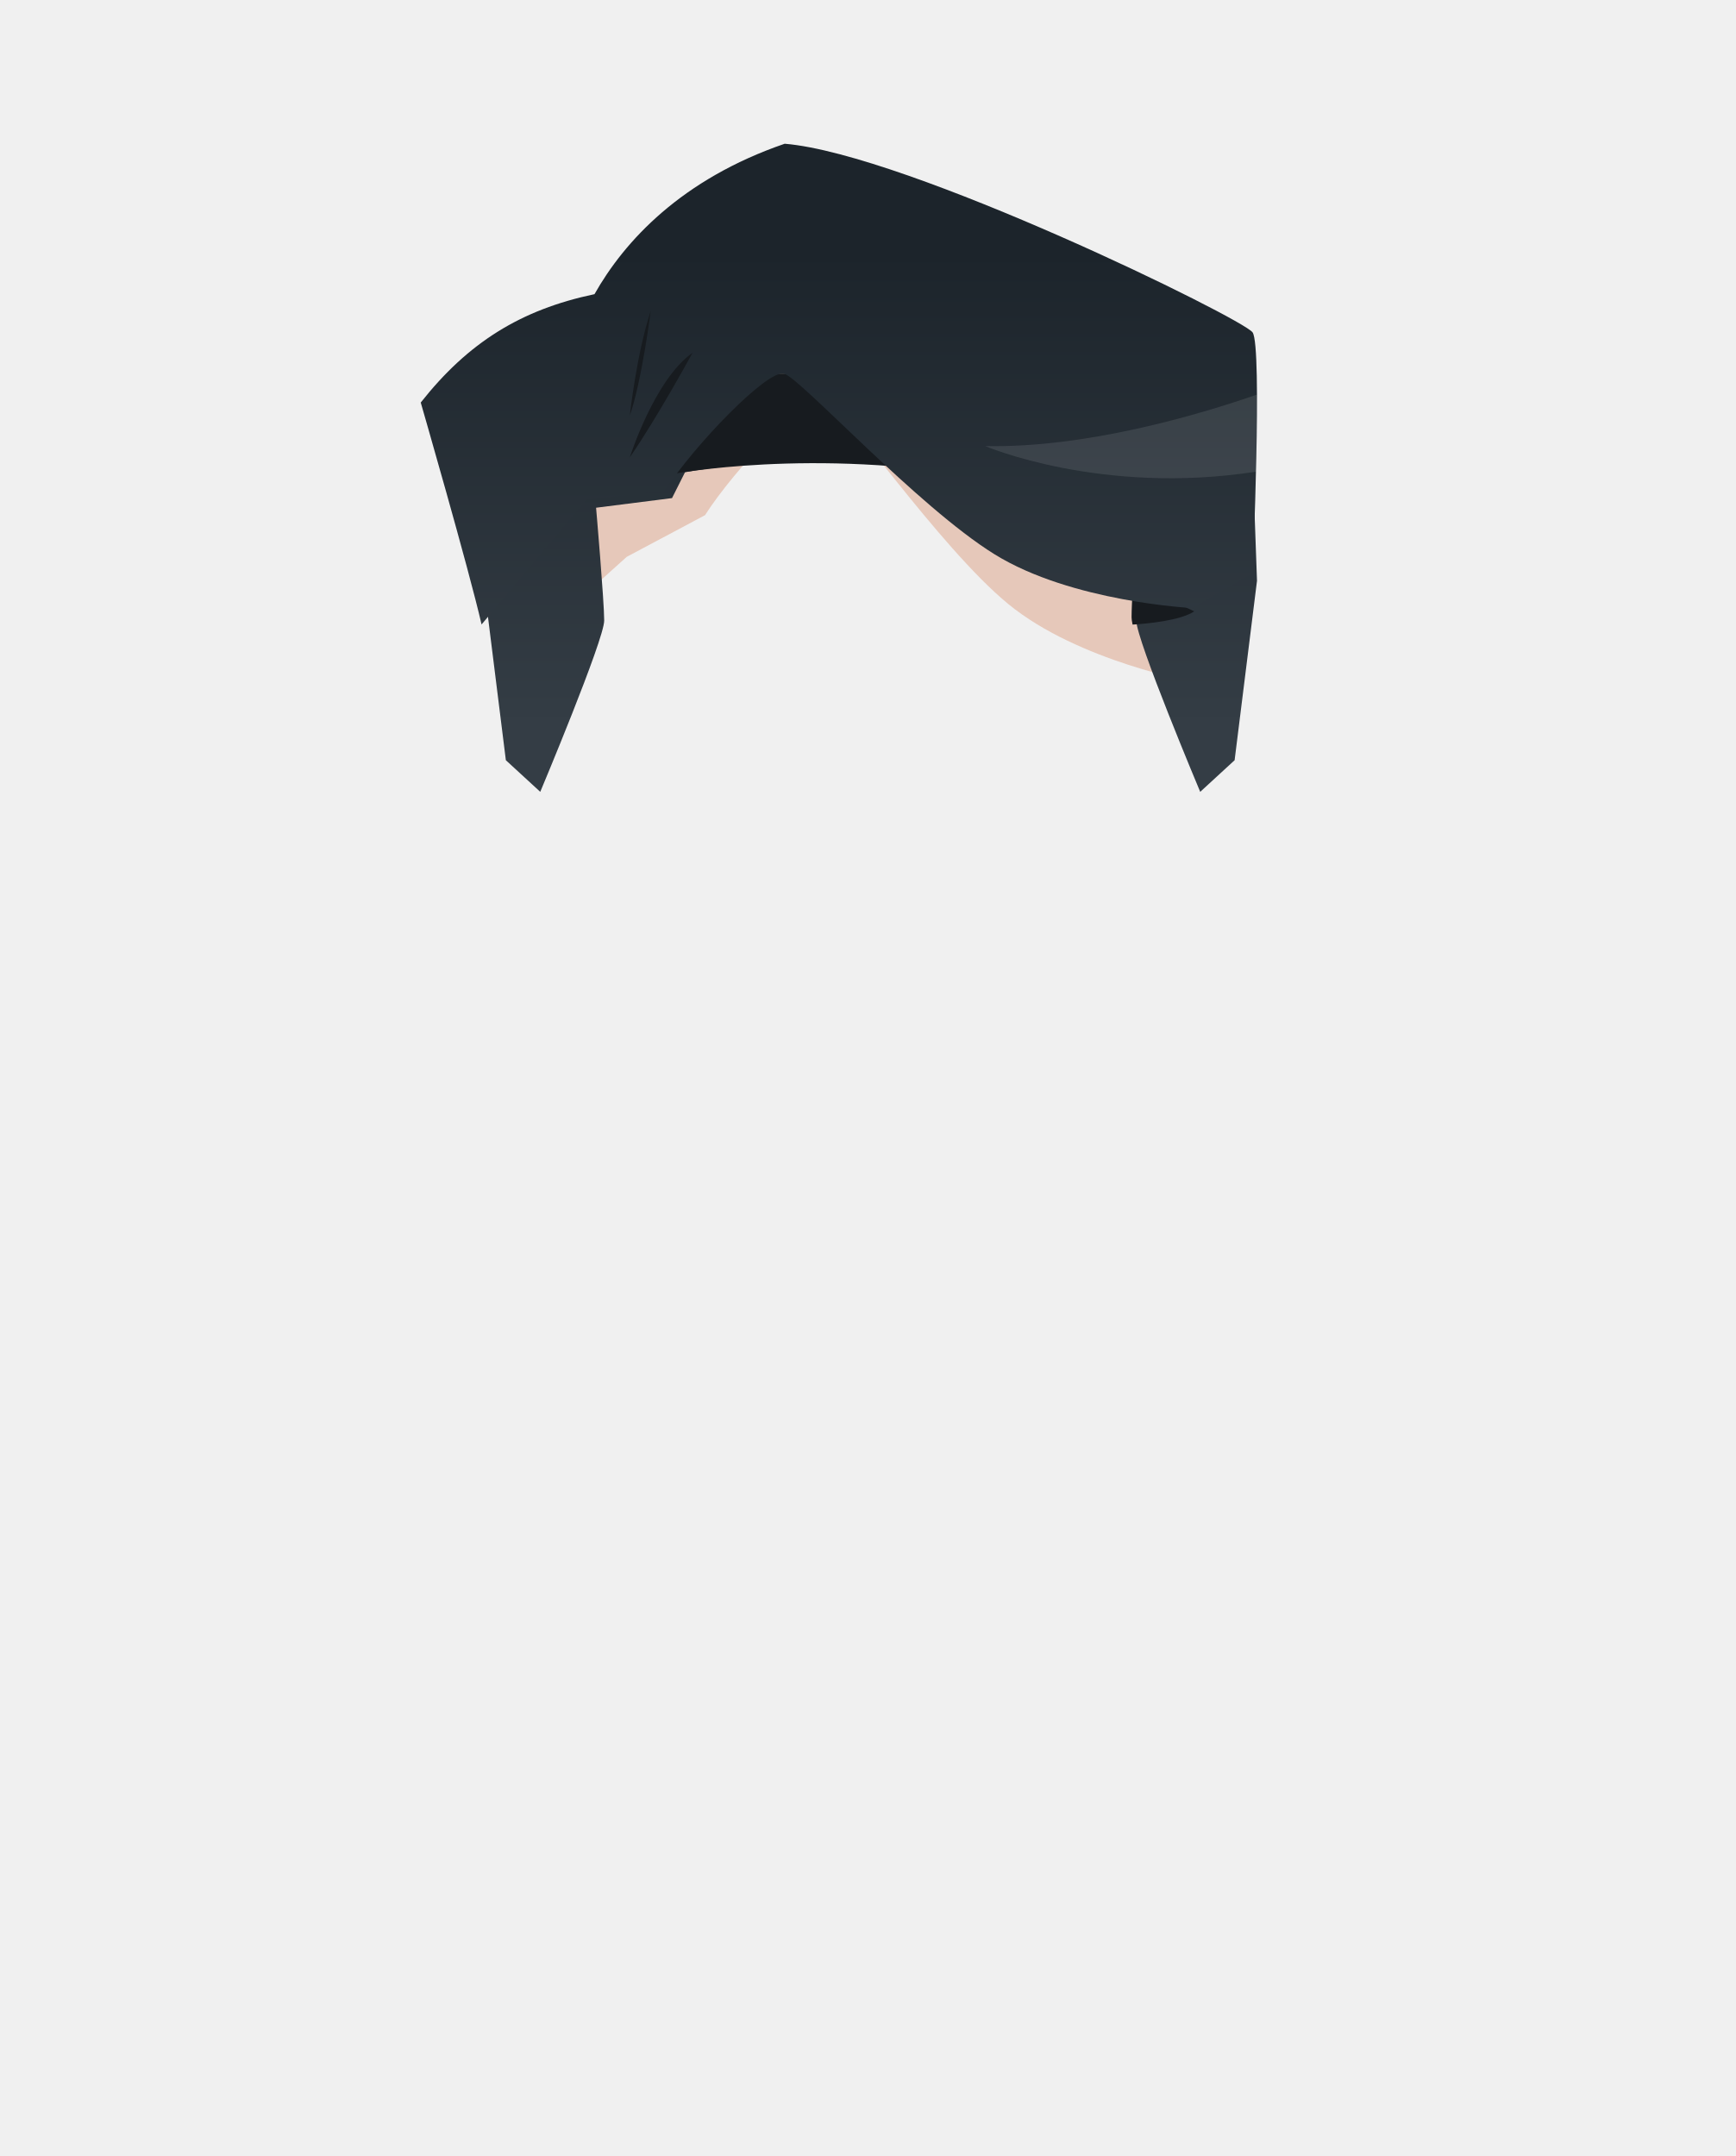
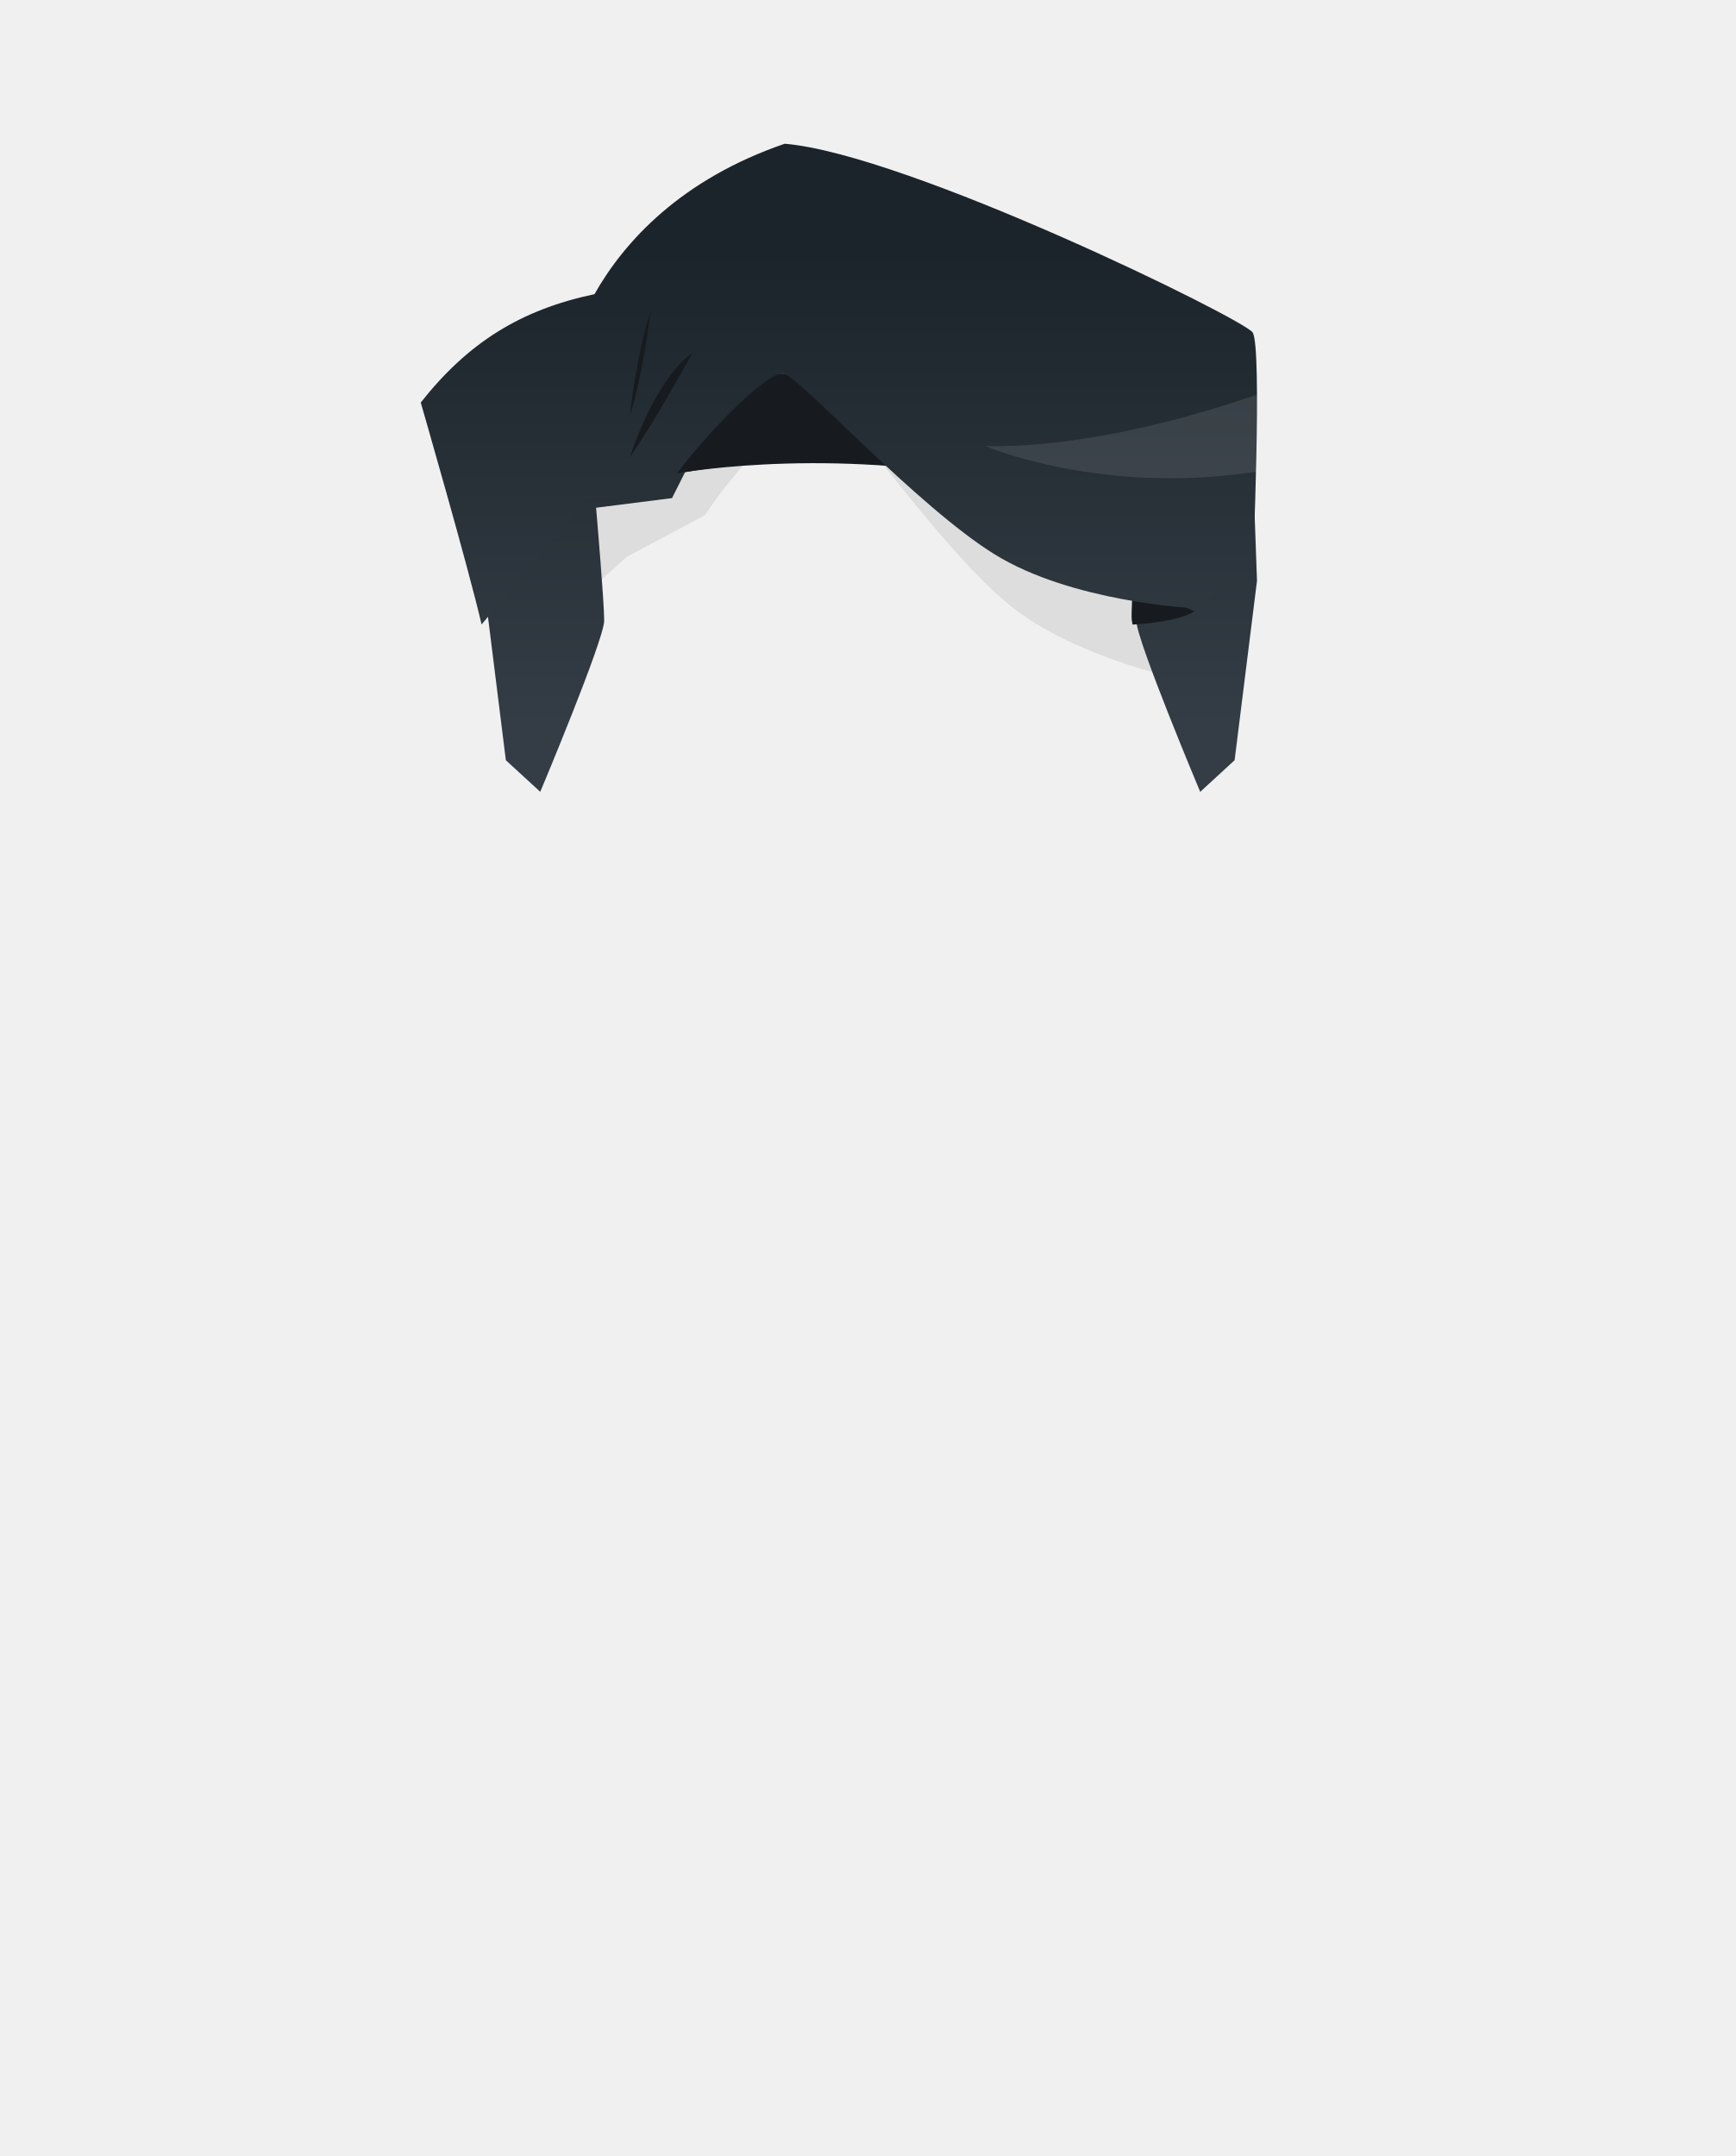
<svg xmlns="http://www.w3.org/2000/svg" width="664" height="825" viewBox="0 0 664 825" fill="none">
-   <path d="M345.496 102.566C230.272 102.566 212.535 180.767 212.535 225.605C212.535 229.574 212.535 233.543 212.659 237.512L239.822 213.077L269.775 197.14C281.062 179.465 308.907 150.132 315.171 151.868C321.434 153.605 359.016 209.109 385.806 231.124C412.597 253.14 457.744 261.202 457.744 261.202L478.334 242.597C478.458 236.954 478.52 231.31 478.52 225.605C478.52 180.829 460.721 102.566 345.558 102.566H345.496Z" fill="#E6C8BA" />
+   <path d="M345.496 102.566C230.272 102.566 212.535 180.767 212.535 225.605C212.535 229.574 212.535 233.543 212.659 237.512L239.822 213.077L269.775 197.14C281.062 179.465 308.907 150.132 315.171 151.868C321.434 153.605 359.016 209.109 385.806 231.124C412.597 253.14 457.744 261.202 457.744 261.202L478.334 242.597C478.458 236.954 478.52 231.31 478.52 225.605C478.52 180.829 460.721 102.566 345.558 102.566H345.496Z" fill="black" fill-opacity="0.08" />
  <path d="M478.082 143H187.856L185 222.232L193.569 290.9L206.733 303C206.733 303 231.198 244.774 231.198 237.465C231.198 230.155 228.093 194.286 228.093 194.286L257.153 190.601L262.12 180.712C262.12 180.712 332.907 166.585 408.847 190.601L437.907 194.286C437.907 194.286 434.802 230.094 434.802 237.465C434.802 244.835 459.267 303 459.267 303L472.431 290.9L481 222.232L478.144 143H478.082Z" fill="url(#paint0_linear_16_330)" />
  <path d="M377 143H257V181.44C257 181.44 311.301 171.019 377 183V143Z" fill="#171B1F" />
  <path d="M433 236.249C433 236.828 433.129 237.769 433.386 239C439.177 238.638 451.595 237.48 457 233.932L433.579 223C433.193 228.937 433 233.86 433 236.249Z" fill="#171B1F" />
  <path d="M184.285 239C179.353 217.497 161 154.034 161 154.034C179.041 131.18 199.142 118.525 227.483 112.565C238.969 92.23 260.756 68.577 300.271 55C347.278 58.932 475.5 121.842 479.308 127.187C483.116 132.532 479.308 219.402 479.308 219.402L456.21 232.672C456.21 232.672 410.078 230.399 380.55 212.091C351.023 193.783 306.327 144.696 300.022 142.976C293.717 141.256 265.688 170.315 254.326 187.824L224.362 191.203L184.285 238.939V239Z" fill="url(#paint1_linear_16_330)" />
  <path opacity="0.1" d="M377 170.691C377 170.691 421.336 189.697 480.722 180.475C480.954 170.193 481.071 159.724 480.954 151C458.699 158.727 415.525 171.501 377 170.691Z" fill="white" />
  <path d="M241 175C241 175 250.429 145.236 265 135C265 135 251.653 159.567 241 175Z" fill="#171B1F" />
  <path d="M241 159C241 159 243.583 135.314 249 119C249 119 245.625 145.707 241 159Z" fill="#171B1F" />
  <defs>
    <linearGradient id="paint0_linear_16_330" x1="332.969" y1="99.699" x2="332.969" y2="277.818" gradientUnits="userSpaceOnUse">
      <stop stop-color="#1C242B" />
      <stop offset="1" stop-color="#343D45" />
    </linearGradient>
    <linearGradient id="paint1_linear_16_330" x1="320.997" y1="96.899" x2="320.997" y2="275.063" gradientUnits="userSpaceOnUse">
      <stop stop-color="#1C242B" />
      <stop offset="1" stop-color="#343D45" />
    </linearGradient>
  </defs>
</svg>
